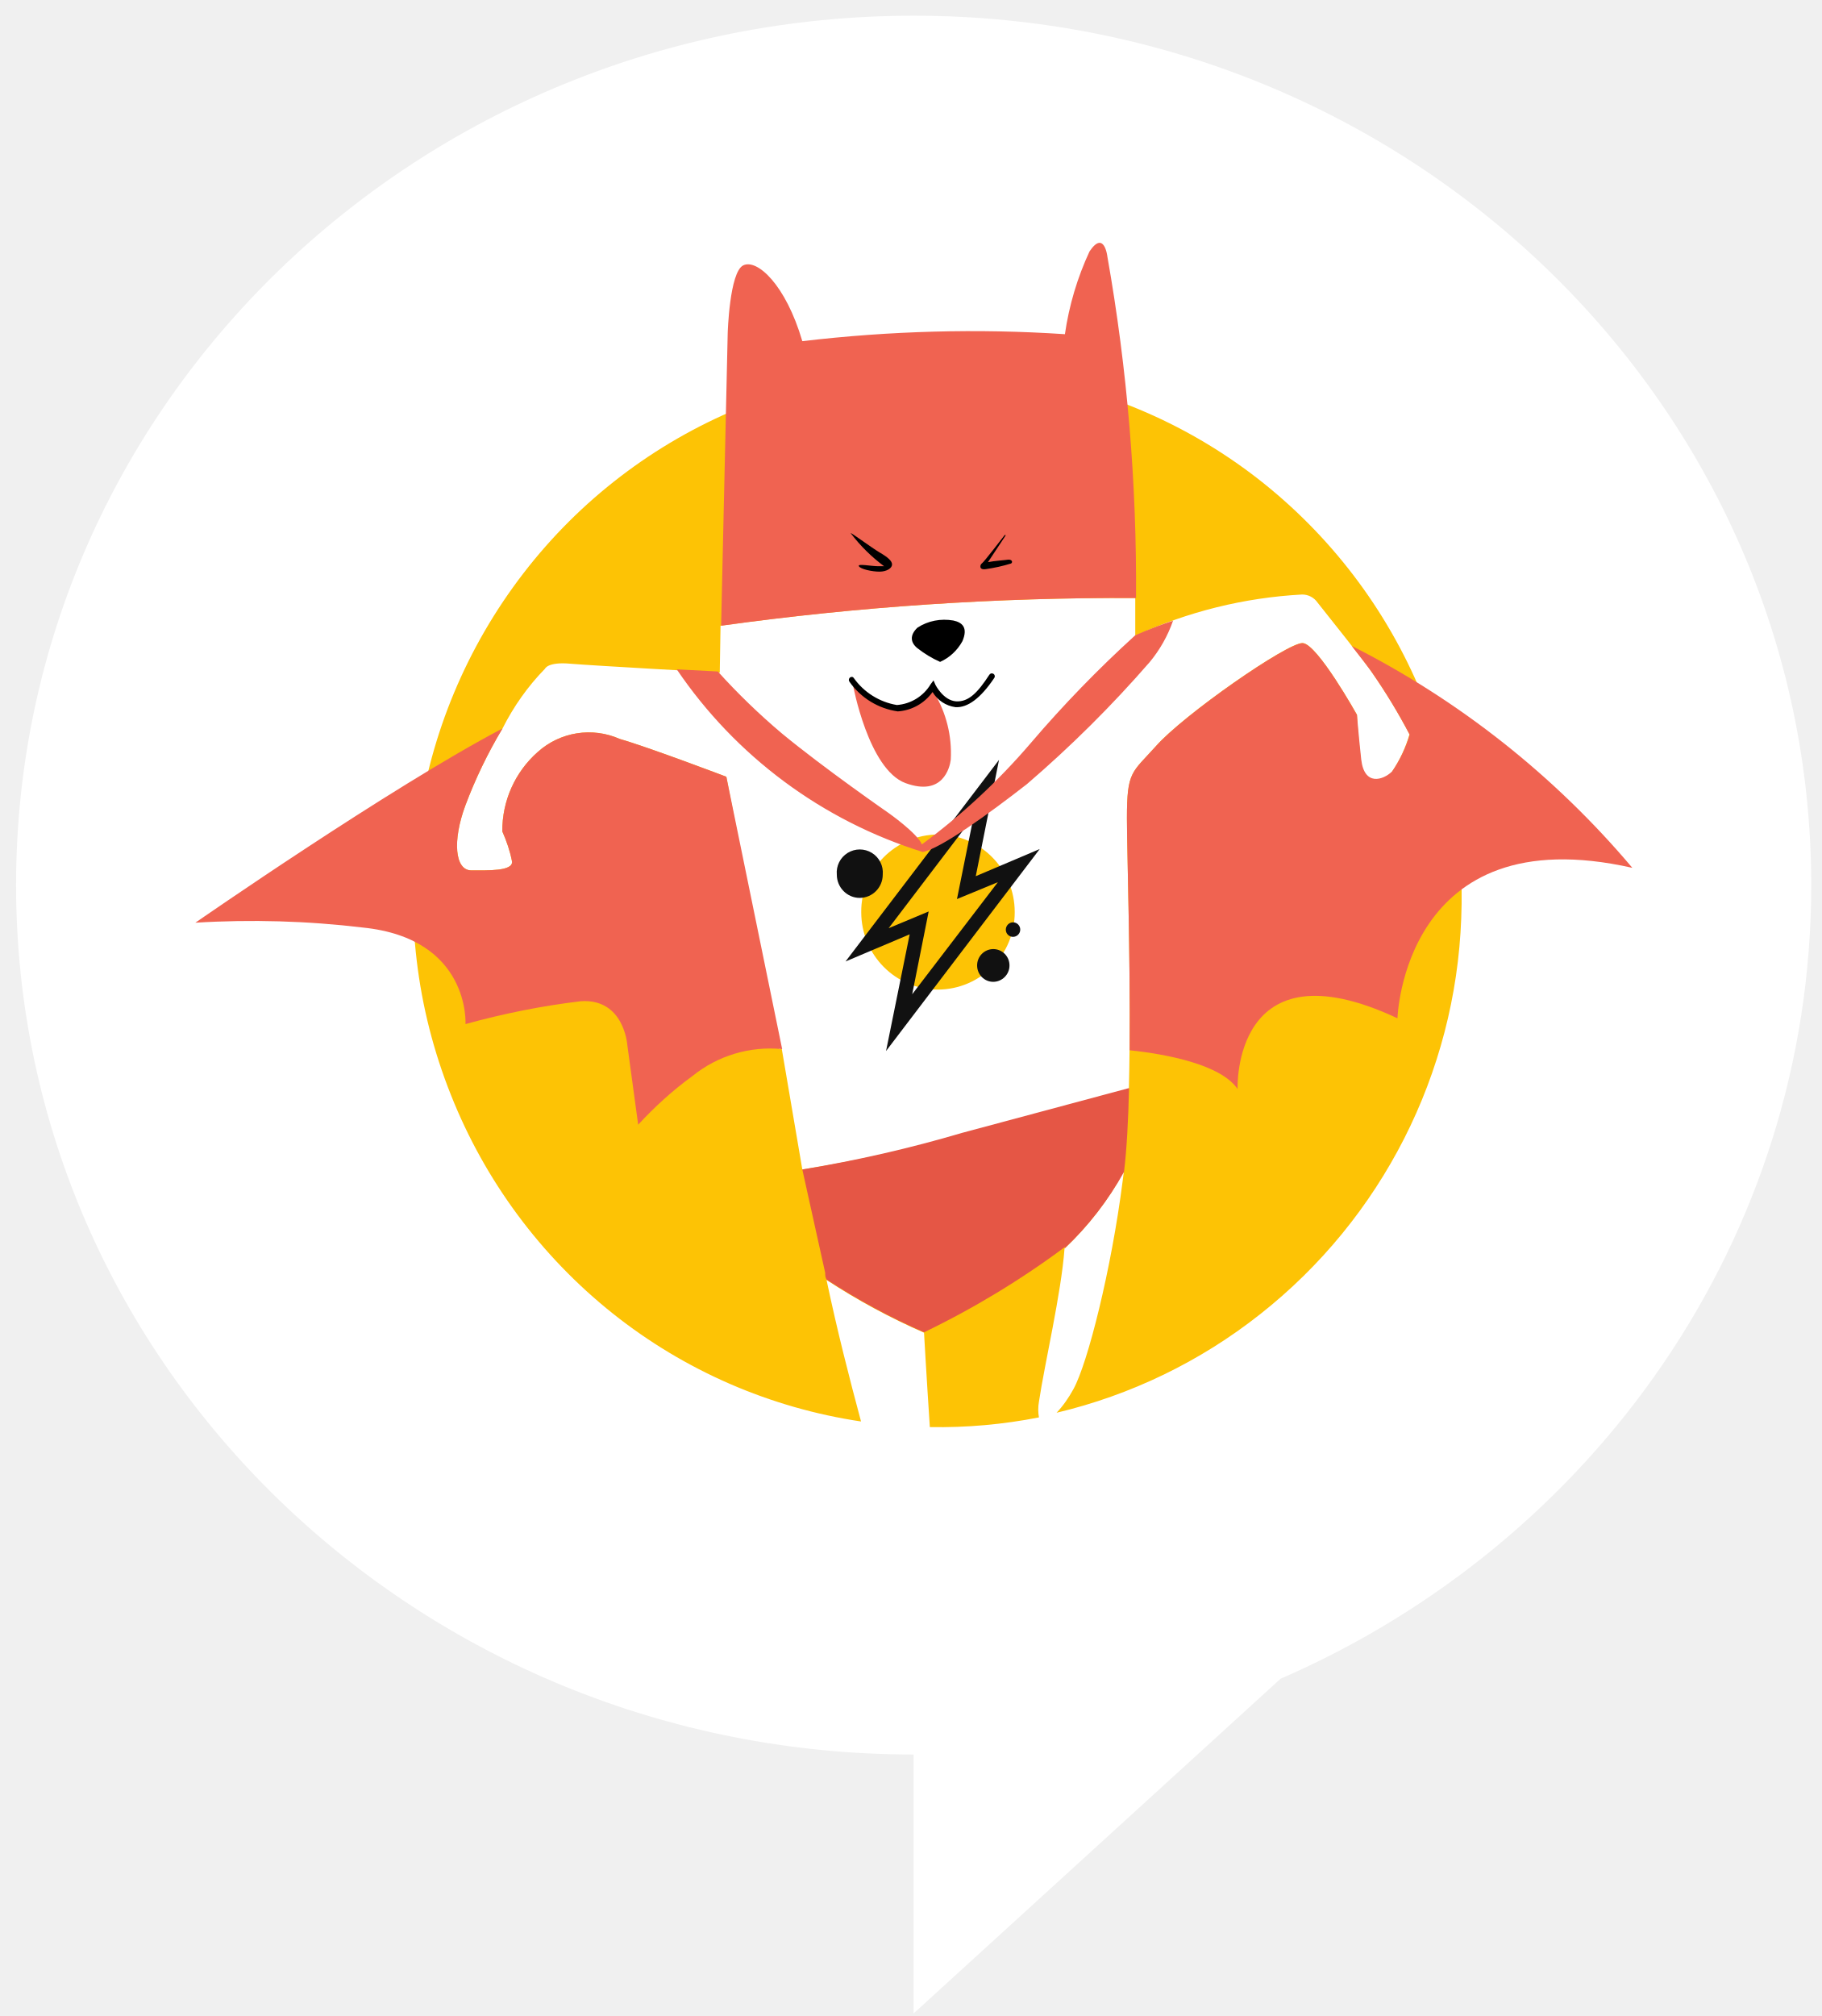
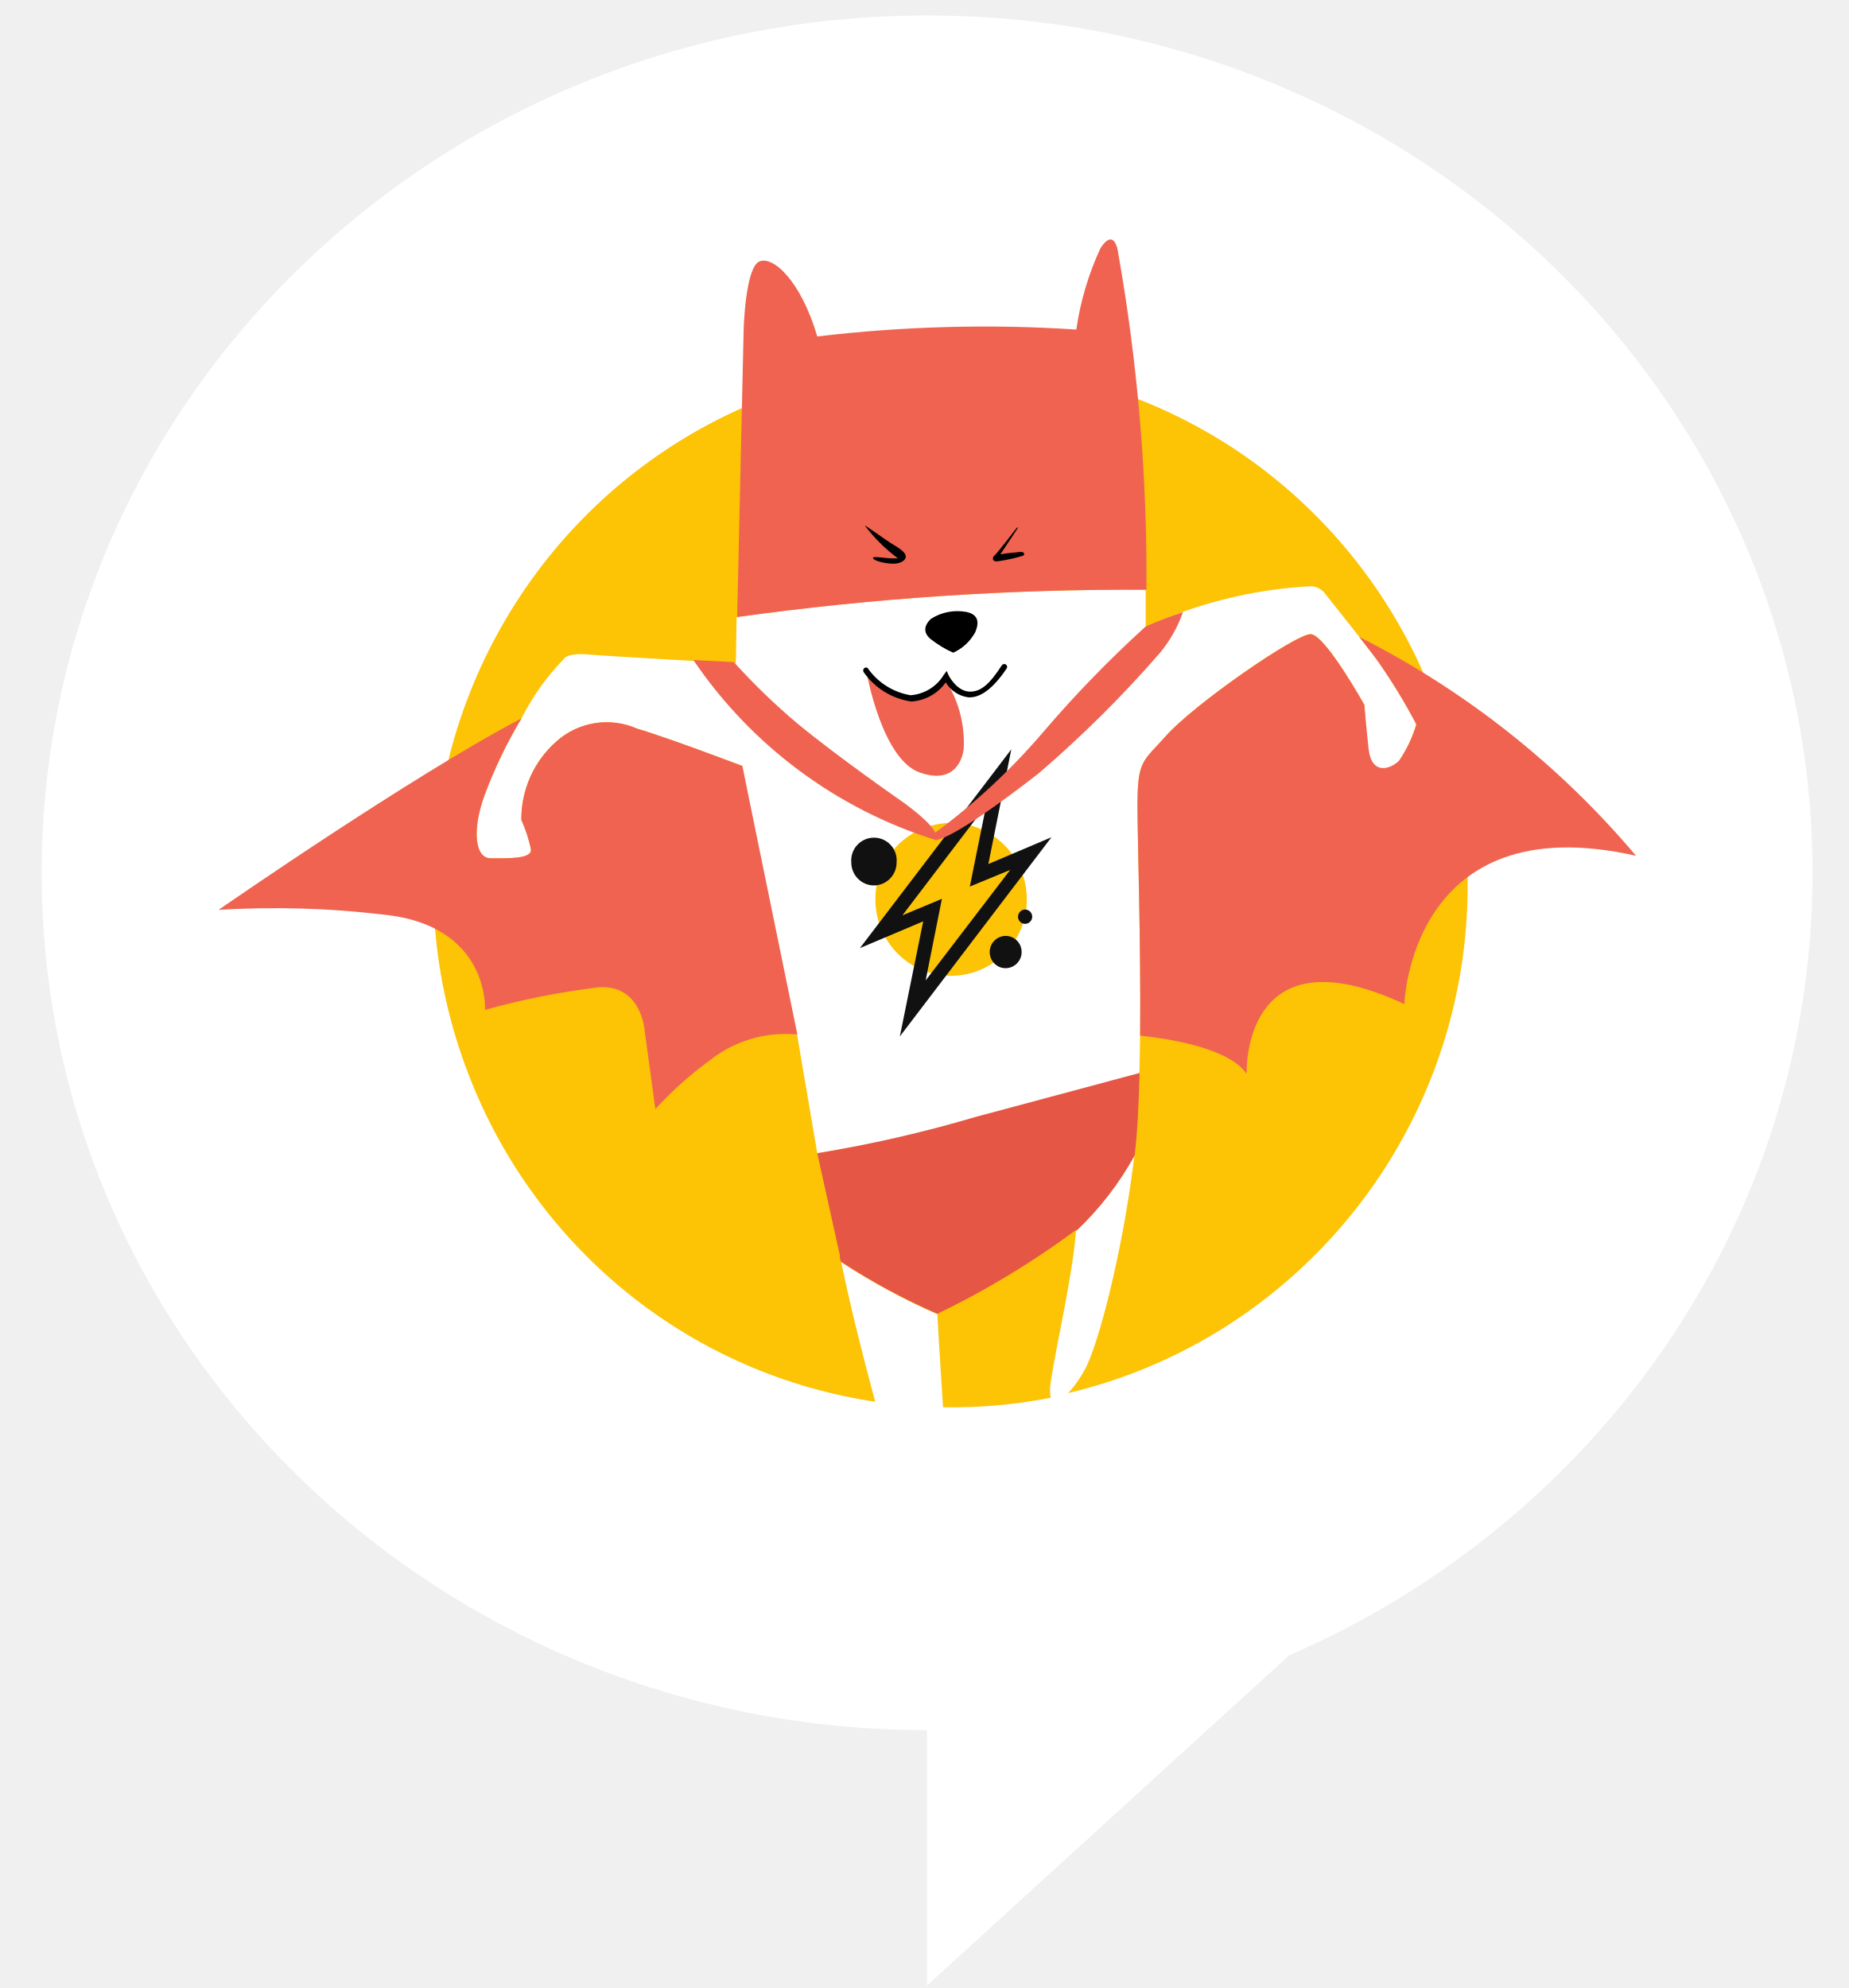
- <svg xmlns="http://www.w3.org/2000/svg" width="94" height="104" viewBox="0 0 94 104">
-   <path d="M66.08 86.6c16.14-7 27.38-22.7 27.38-40.94C93.46 20.89 72.73.81 47.16.81 21.56.8.83 20.89.83 45.66c0 24.77 20.73 44.85 46.31 44.85v13.36L66.08 86.6Z" fill="#fff" />
-   <path d="M73.36 35.8a27.27 27.27 0 0 0-8.5-11.14 26.94 26.94 0 0 0-26.73-3.6 27.1 27.1 0 0 0-11.11 8.5 27.43 27.43 0 0 0-3.75 26.93 27.28 27.28 0 0 0 8.35 11.27 26.95 26.95 0 0 0 12.81 5.57c-.6-2.23-1.23-4.69-1.78-7.3a34.06 34.06 0 0 0 5.03 2.72s.13 2.3.3 4.87a26.7 26.7 0 0 0 5.63-.5 2.3 2.3 0 0 1 0-.81c.3-2 1.15-5.59 1.32-7.9a16.2 16.2 0 0 0 3.06-3.96l-.06.47c-.58 4.55-1.8 9.4-2.54 10.74-.24.44-.53.86-.87 1.22a27 27 0 0 0 10.5-5.08A27.28 27.28 0 0 0 75.4 47.38c.16-3.96-.53-7.91-2.04-11.57Zm-1.55 4.05c-.47.46-1.43.77-1.59-.62-.16-1.39-.2-2.36-.2-2.36s-2.04-3.65-2.8-3.7c-.76-.04-6.16 3.7-7.59 5.34-1.23 1.37-1.48 1.27-1.48 3.7 0 1.82.24 8.7.1 13.97l-8.6 2.31c-2.71.79-5.47 1.4-8.25 1.84l-1.06-6.22h-.14l-2.72-14.04s-4.03-1.53-5.5-1.95a3.94 3.94 0 0 0-4.23.67 5.4 5.4 0 0 0-1.83 4.1c.22.5.4 1.02.5 1.55.06.51-1.26.46-2.1.46-.85 0-.98-1.53-.31-3.34a24.41 24.41 0 0 1 1.92-3.98c.57-1.13 1.3-2.17 2.19-3.08 0 0 .14-.37 1.32-.26 1.17.1 7.7.46 7.7.46l.04-2.42c7.1-.99 14.24-1.46 21.4-1.43v1.95a23.63 23.63 0 0 1 8.6-2.13.96.96 0 0 1 .81.42c.36.45 2.55 3.2 2.8 3.59a29.9 29.9 0 0 1 1.94 3.2c-.2.7-.51 1.36-.92 1.96Z" fill="#FDC305" />
-   <path d="M69.75 33.32c.5.64.93 1.2 1.05 1.38a29.9 29.9 0 0 1 1.94 3.2c-.2.67-.51 1.32-.91 1.9-.47.45-1.43.76-1.59-.62-.15-1.39-.22-2.3-.22-2.3s-2.04-3.66-2.8-3.7c-.76-.05-6.16 3.7-7.59 5.33-1.23 1.37-1.48 1.27-1.48 3.7 0 1.6.18 7.08.14 11.97 1.91.2 4.72.74 5.57 2 0 0-.3-7.65 8.25-3.65 0 0 .3-10.43 12.12-7.76a46.27 46.27 0 0 0-14.48-11.45ZM58.62 30.85c.04-5.9-.45-11.8-1.48-17.62 0 0-.16-1.39-.92-.26a15.3 15.3 0 0 0-1.27 4.27c-4.52-.3-9.05-.17-13.55.36-.86-2.93-2.34-4.26-3.05-3.91-.71.35-.8 3.5-.8 3.5l-.34 15.09a149.6 149.6 0 0 1 21.4-1.43Z" fill="#F06351" />
-   <path d="M58 60.45c.14-1.14.22-2.65.26-4.32l-8.61 2.31c-2.71.8-5.46 1.43-8.25 1.89l1.18 5.33c0 .11 0 .23.07.35a34.06 34.06 0 0 0 5.03 2.72 44.75 44.75 0 0 0 7.27-4.4v.06A16.2 16.2 0 0 0 58 60.45Z" fill="#E55645" />
-   <path d="M43.9 27.51c-.06-.1 1.05.73 1.49.99.43.25.64.44.64.62 0 .19-.27.37-.65.37s-.98-.13-1.06-.28c-.09-.15.63 0 1 0h.3a8.57 8.57 0 0 1-1.72-1.7ZM51.82 27.63s-1.05 1.37-1.15 1.43c-.1.06-.18.36.2.3a8.5 8.5 0 0 0 1.3-.29c.1-.06.06-.21-.14-.2-.2.03-.71.06-1.05.13l.9-1.36s.03-.13-.06 0ZM48.5 34.15c.5-.22.9-.6 1.16-1.07.3-.7 0-.97-.47-1.07-.64-.11-1.3.01-1.85.37-.41.39-.36.77 0 1.06.36.28.75.52 1.16.7Z" fill="#000" />
-   <path d="M48.12 35.49c-.12.24-.28.46-.48.64-.3.24-.67.38-1.06.4a2.29 2.29 0 0 1-1.63-.47c-.21-.12-.4-.28-.56-.48-.1-.11-.23-.2-.38-.26 0 0 .8 4.38 2.72 5.08 1.92.7 2.28-.8 2.33-1.21a6.04 6.04 0 0 0-.86-3.46c0-.32-.02-.1-.08-.24Z" fill="#F06351" />
-   <path d="M46.33 36.7a3.68 3.68 0 0 1-2.49-1.52.16.16 0 0 1 0-.21.15.15 0 0 1 .17-.04l.04.04a3.42 3.42 0 0 0 2.23 1.4 2.22 2.22 0 0 0 1.74-1.07l.15-.2.1.23s.4.8 1.06.85c.65.04 1.12-.45 1.72-1.37a.15.15 0 0 1 .21-.05.15.15 0 0 1 .04.22c-.7 1.04-1.37 1.54-2 1.5a1.63 1.63 0 0 1-1.18-.78 2.4 2.4 0 0 1-1.8 1Z" fill="#000" />
-   <path d="M48.4 51.05a3.98 3.98 0 0 0 3.96-4c0-2.2-1.77-4-3.96-4a3.98 3.98 0 0 0-3.96 4c0 2.21 1.77 4 3.96 4Z" fill="#FDC305" />
-   <path d="m53.65 43.8-3.3 1.4 1.2-6-7.92 10.4 3.31-1.4-1.22 6.02 7.93-10.42Zm-7.8 4.09 4.39-5.77-.86 4.26 2.11-.87-4.42 5.78.85-4.27-2.08.87ZM44.36 46.32c.66 0 1.19-.54 1.19-1.2a1.19 1.19 0 1 0-2.37 0c0 .66.53 1.2 1.18 1.2ZM51.25 50.65c.46 0 .84-.38.84-.84a.84.84 0 0 0-.84-.85.84.84 0 0 0-.83.85c0 .46.37.84.83.84ZM52.27 48.33a.37.37 0 0 0 0-.75c-.2 0-.37.17-.37.38 0 .2.16.37.37.37Z" fill="#111" />
-   <path d="M58.57 32.78a61.01 61.01 0 0 0-5.38 5.55 33.8 33.8 0 0 1-5.62 5.23c-.23-.57-1.72-1.62-1.72-1.62s-3.32-2.3-5.5-4.1a33.84 33.84 0 0 1-3.31-3.2l-2.12-.11a23.93 23.93 0 0 0 12.69 9.42c.9-.15 3.46-2 5.38-3.5a61.19 61.19 0 0 0 6.34-6.3c.52-.63.93-1.35 1.2-2.13-1.2.4-1.96.76-1.96.76ZM37.48 40.07s-4.03-1.53-5.5-1.95a3.94 3.94 0 0 0-4.23.67 5.4 5.4 0 0 0-1.83 4.1c.22.5.4 1.02.5 1.55.06.51-1.26.46-2.1.46-.85 0-.98-1.53-.31-3.34a24.41 24.41 0 0 1 1.92-3.98C20.17 40.6 10.08 47.6 10.08 47.6a48 48 0 0 1 8.65.25c5.55.57 5.29 4.98 5.29 4.98 1.95-.54 3.94-.94 5.95-1.18 2.24-.15 2.4 2.26 2.4 2.26l.56 4.11c.85-.92 1.78-1.77 2.8-2.51a6.37 6.37 0 0 1 4.63-1.39l-2.88-14.05Z" fill="#F06351" />
+ <svg xmlns="http://www.w3.org/2000/svg" width="53" height="57" viewBox="0 0 94 104" fill="none">
+   <path d="M66.08 86.6C82.22 79.6 93.46 63.9 93.46 45.66C93.46 20.89 72.73 0.81 47.16 0.81C21.56 0.8 0.83 20.89 0.83 45.66C0.83 70.43 21.56 90.51 47.14 90.51V103.87L66.08 86.6Z" fill="white" />
+   <path d="M73.36 35.8C71.545 31.41 68.615 27.57 64.86 24.66C61.114 21.764 56.671 19.906 51.978 19.274C47.285 18.642 42.509 19.258 38.13 21.06C33.747 22.872 29.916 25.803 27.02 29.56C24.108 33.336 22.231 37.805 21.573 42.528C20.916 47.25 21.501 52.062 23.27 56.49C25.023 60.91 27.902 64.795 31.62 67.76C35.326 70.71 39.745 72.631 44.43 73.33C43.83 71.1 43.2 68.64 42.65 66.03C44.247 67.076 45.93 67.986 47.68 68.75C47.68 68.75 47.81 71.05 47.98 73.62C49.869 73.653 51.756 73.485 53.61 73.12C53.562 72.852 53.562 72.578 53.61 72.31C53.91 70.31 54.76 66.72 54.93 64.41C56.149 63.256 57.181 61.92 57.99 60.45L57.93 60.92C57.35 65.47 56.13 70.32 55.39 71.66C55.15 72.1 54.86 72.52 54.52 72.88C58.348 71.972 61.932 70.238 65.02 67.8C68.127 65.352 70.665 62.258 72.457 58.732C74.249 55.206 75.254 51.333 75.4 47.38C75.56 43.42 74.87 39.47 73.36 35.81V35.8ZM71.81 39.85C71.34 40.31 70.38 40.62 70.22 39.23C70.06 37.84 70.02 36.87 70.02 36.87C70.02 36.87 67.98 33.22 67.22 33.17C66.46 33.13 61.06 36.87 59.63 38.51C58.4 39.88 58.15 39.78 58.15 42.21C58.15 44.03 58.39 50.91 58.25 56.18L49.65 58.49C46.94 59.28 44.18 59.89 41.4 60.33L40.34 54.11H40.2L37.48 40.07C37.48 40.07 33.45 38.54 31.98 38.12C31.285 37.812 30.517 37.711 29.766 37.83C29.015 37.949 28.315 38.282 27.75 38.79C27.169 39.302 26.704 39.933 26.389 40.641C26.073 41.348 25.913 42.115 25.92 42.89C26.14 43.39 26.32 43.91 26.42 44.44C26.48 44.95 25.16 44.9 24.32 44.9C23.47 44.9 23.34 43.37 24.01 41.56C24.528 40.178 25.171 38.846 25.93 37.58C26.5 36.45 27.23 35.41 28.12 34.5C28.12 34.5 28.26 34.13 29.44 34.24C30.61 34.34 37.14 34.7 37.14 34.7L37.18 32.28C44.28 31.29 51.42 30.82 58.58 30.85V32.8C61.287 31.554 64.205 30.831 67.18 30.67C67.339 30.667 67.497 30.704 67.638 30.778C67.779 30.851 67.9 30.958 67.99 31.09C68.35 31.54 70.54 34.29 70.79 34.68C71.503 35.705 72.151 36.774 72.73 37.88C72.53 38.58 72.22 39.24 71.81 39.84V39.85Z" fill="#FDC305" />
+   <path d="M69.75 33.32C70.25 33.96 70.68 34.52 70.8 34.7C71.513 35.725 72.161 36.794 72.74 37.9C72.54 38.57 72.23 39.22 71.83 39.8C71.36 40.25 70.4 40.56 70.24 39.18C70.09 37.79 70.02 36.88 70.02 36.88C70.02 36.88 67.98 33.22 67.22 33.18C66.46 33.13 61.06 36.88 59.63 38.51C58.4 39.88 58.15 39.78 58.15 42.21C58.15 43.81 58.33 49.29 58.29 54.18C60.2 54.38 63.01 54.92 63.86 56.18C63.86 56.18 63.56 48.53 72.11 52.53C72.11 52.53 72.41 42.1 84.23 44.77C80.221 40.02 75.297 36.125 69.75 33.32ZM58.62 30.85C58.66 24.95 58.17 19.05 57.14 13.23C57.14 13.23 56.98 11.84 56.22 12.97C55.591 14.324 55.163 15.762 54.95 17.24C50.43 16.94 45.9 17.07 41.4 17.6C40.54 14.67 39.06 13.34 38.35 13.69C37.64 14.04 37.55 17.19 37.55 17.19L37.21 32.28C44.3 31.292 51.452 30.814 58.61 30.85H58.62Z" fill="#F06351" />
+   <path d="M58 60.45C58.14 59.31 58.22 57.8 58.26 56.13L49.65 58.44C46.94 59.24 44.19 59.87 41.4 60.33L42.58 65.66C42.58 65.77 42.58 65.89 42.65 66.01C44.247 67.056 45.93 67.966 47.68 68.73C50.237 67.497 52.672 66.024 54.95 64.33V64.39C56.164 63.242 57.193 61.913 58 60.45V60.45Z" fill="#E55645" />
+   <path d="M43.9 27.51C43.84 27.41 44.95 28.24 45.39 28.5C45.82 28.75 46.03 28.94 46.03 29.12C46.03 29.31 45.76 29.49 45.38 29.49C45 29.49 44.4 29.36 44.32 29.21C44.23 29.06 44.95 29.21 45.32 29.21H45.62C44.969 28.727 44.39 28.155 43.9 27.51V27.51ZM51.82 27.63C51.82 27.63 50.77 29 50.67 29.06C50.57 29.12 50.49 29.42 50.87 29.36C51.31 29.297 51.745 29.201 52.17 29.07C52.27 29.01 52.23 28.86 52.03 28.87C51.83 28.9 51.32 28.93 50.98 29L51.88 27.64C51.88 27.64 51.91 27.51 51.82 27.64V27.63ZM48.5 34.15C49 33.93 49.4 33.55 49.66 33.08C49.96 32.38 49.66 32.11 49.19 32.01C48.55 31.9 47.89 32.02 47.34 32.38C46.93 32.77 46.98 33.15 47.34 33.44C47.7 33.72 48.09 33.96 48.5 34.14V34.15Z" fill="black" />
+   <path d="M48.12 35.49C48 35.73 47.84 35.95 47.64 36.13C47.34 36.37 46.97 36.51 46.58 36.53C45.996 36.588 45.413 36.42 44.95 36.06C44.74 35.94 44.55 35.78 44.39 35.58C44.29 35.47 44.16 35.38 44.01 35.32C44.01 35.32 44.81 39.7 46.73 40.4C48.65 41.1 49.01 39.6 49.06 39.19C49.128 37.977 48.828 36.771 48.2 35.73C48.2 35.41 48.18 35.63 48.12 35.49V35.49Z" fill="#F06351" />
+   <path d="M46.33 36.7C45.833 36.63 45.356 36.459 44.928 36.197C44.5 35.936 44.13 35.59 43.84 35.18C43.815 35.151 43.801 35.114 43.801 35.075C43.801 35.036 43.815 34.999 43.84 34.97C43.861 34.946 43.888 34.93 43.919 34.923C43.949 34.916 43.981 34.918 44.01 34.93L44.05 34.97C44.311 35.339 44.642 35.653 45.025 35.893C45.408 36.133 45.834 36.296 46.28 36.37C46.635 36.344 46.978 36.233 47.28 36.047C47.583 35.861 47.837 35.605 48.02 35.3L48.17 35.1L48.27 35.33C48.27 35.33 48.67 36.13 49.33 36.18C49.98 36.22 50.45 35.73 51.05 34.81C51.06 34.793 51.074 34.778 51.09 34.766C51.106 34.754 51.125 34.745 51.144 34.74C51.164 34.736 51.184 34.735 51.204 34.738C51.224 34.742 51.243 34.749 51.26 34.76C51.278 34.771 51.294 34.786 51.305 34.803C51.317 34.821 51.325 34.84 51.329 34.861C51.333 34.882 51.332 34.903 51.327 34.924C51.322 34.944 51.313 34.963 51.3 34.98C50.6 36.02 49.93 36.52 49.3 36.48C49.057 36.447 48.825 36.36 48.621 36.225C48.417 36.09 48.245 35.91 48.12 35.7C47.913 35.99 47.644 36.23 47.333 36.403C47.021 36.576 46.675 36.677 46.32 36.7H46.33Z" fill="black" />
+   <path d="M48.4 51.05C48.923 51.047 49.44 50.942 49.922 50.739C50.403 50.537 50.841 50.242 51.208 49.87C51.576 49.499 51.867 49.059 52.065 48.575C52.262 48.091 52.363 47.573 52.36 47.05C52.36 44.85 50.59 43.05 48.4 43.05C47.877 43.053 47.36 43.158 46.878 43.361C46.397 43.563 45.959 43.858 45.592 44.23C45.224 44.601 44.933 45.042 44.735 45.525C44.538 46.009 44.437 46.527 44.44 47.05C44.44 49.26 46.21 51.05 48.4 51.05Z" fill="#FDC305" />
+   <path d="M53.65 43.8L50.35 45.2L51.55 39.2L43.63 49.6L46.94 48.2L45.72 54.22L53.65 43.8V43.8ZM45.85 47.89L50.24 42.12L49.38 46.38L51.49 45.51L47.07 51.29L47.92 47.02L45.84 47.89H45.85ZM44.36 46.32C45.02 46.32 45.55 45.78 45.55 45.12C45.565 44.955 45.546 44.789 45.493 44.632C45.441 44.475 45.356 44.331 45.244 44.209C45.133 44.087 44.997 43.989 44.846 43.922C44.694 43.855 44.531 43.821 44.365 43.821C44.2 43.821 44.036 43.855 43.885 43.922C43.733 43.989 43.597 44.087 43.486 44.209C43.374 44.331 43.29 44.475 43.237 44.632C43.184 44.789 43.165 44.955 43.18 45.12C43.18 45.78 43.71 46.32 44.36 46.32ZM51.25 50.65C51.71 50.65 52.09 50.27 52.09 49.81C52.091 49.699 52.071 49.589 52.029 49.485C51.987 49.382 51.926 49.289 51.848 49.209C51.769 49.13 51.676 49.068 51.574 49.025C51.471 48.982 51.361 48.96 51.25 48.96C51.14 48.961 51.031 48.984 50.929 49.028C50.828 49.071 50.736 49.134 50.659 49.213C50.582 49.292 50.521 49.385 50.48 49.488C50.439 49.59 50.419 49.7 50.42 49.81C50.42 50.27 50.79 50.65 51.25 50.65ZM52.27 48.33C52.37 48.33 52.465 48.29 52.535 48.22C52.605 48.15 52.645 48.054 52.645 47.955C52.645 47.855 52.605 47.76 52.535 47.69C52.465 47.62 52.37 47.58 52.27 47.58C52.07 47.58 51.9 47.75 51.9 47.96C51.9 48.16 52.06 48.33 52.27 48.33Z" fill="#111111" />
+   <path d="M58.57 32.78C56.661 34.514 54.864 36.368 53.19 38.33C51.522 40.281 49.636 42.036 47.57 43.56C47.34 42.99 45.85 41.94 45.85 41.94C45.85 41.94 42.53 39.64 40.35 37.84C39.175 36.85 38.069 35.781 37.04 34.64L34.92 34.53C37.961 39.017 42.435 42.338 47.61 43.95C48.51 43.8 51.07 41.95 52.99 40.45C55.254 38.507 57.373 36.402 59.33 34.15C59.85 33.52 60.26 32.8 60.53 32.02C59.33 32.42 58.57 32.78 58.57 32.78ZM37.48 40.07C37.48 40.07 33.45 38.54 31.98 38.12C31.285 37.812 30.517 37.711 29.766 37.83C29.016 37.949 28.316 38.282 27.75 38.79C27.169 39.302 26.704 39.933 26.389 40.641C26.073 41.348 25.913 42.115 25.92 42.89C26.14 43.39 26.32 43.91 26.42 44.44C26.48 44.95 25.16 44.9 24.32 44.9C23.47 44.9 23.34 43.37 24.01 41.56C24.528 40.178 25.171 38.846 25.93 37.58C20.17 40.6 10.08 47.6 10.08 47.6C12.965 47.423 15.86 47.506 18.73 47.85C24.28 48.42 24.02 52.83 24.02 52.83C25.97 52.29 27.96 51.89 29.97 51.65C32.21 51.5 32.37 53.91 32.37 53.91L32.93 58.02C33.78 57.1 34.71 56.25 35.73 55.51C37.031 54.456 38.694 53.957 40.36 54.12L37.48 40.07V40.07Z" fill="#F06351" />
</svg>
